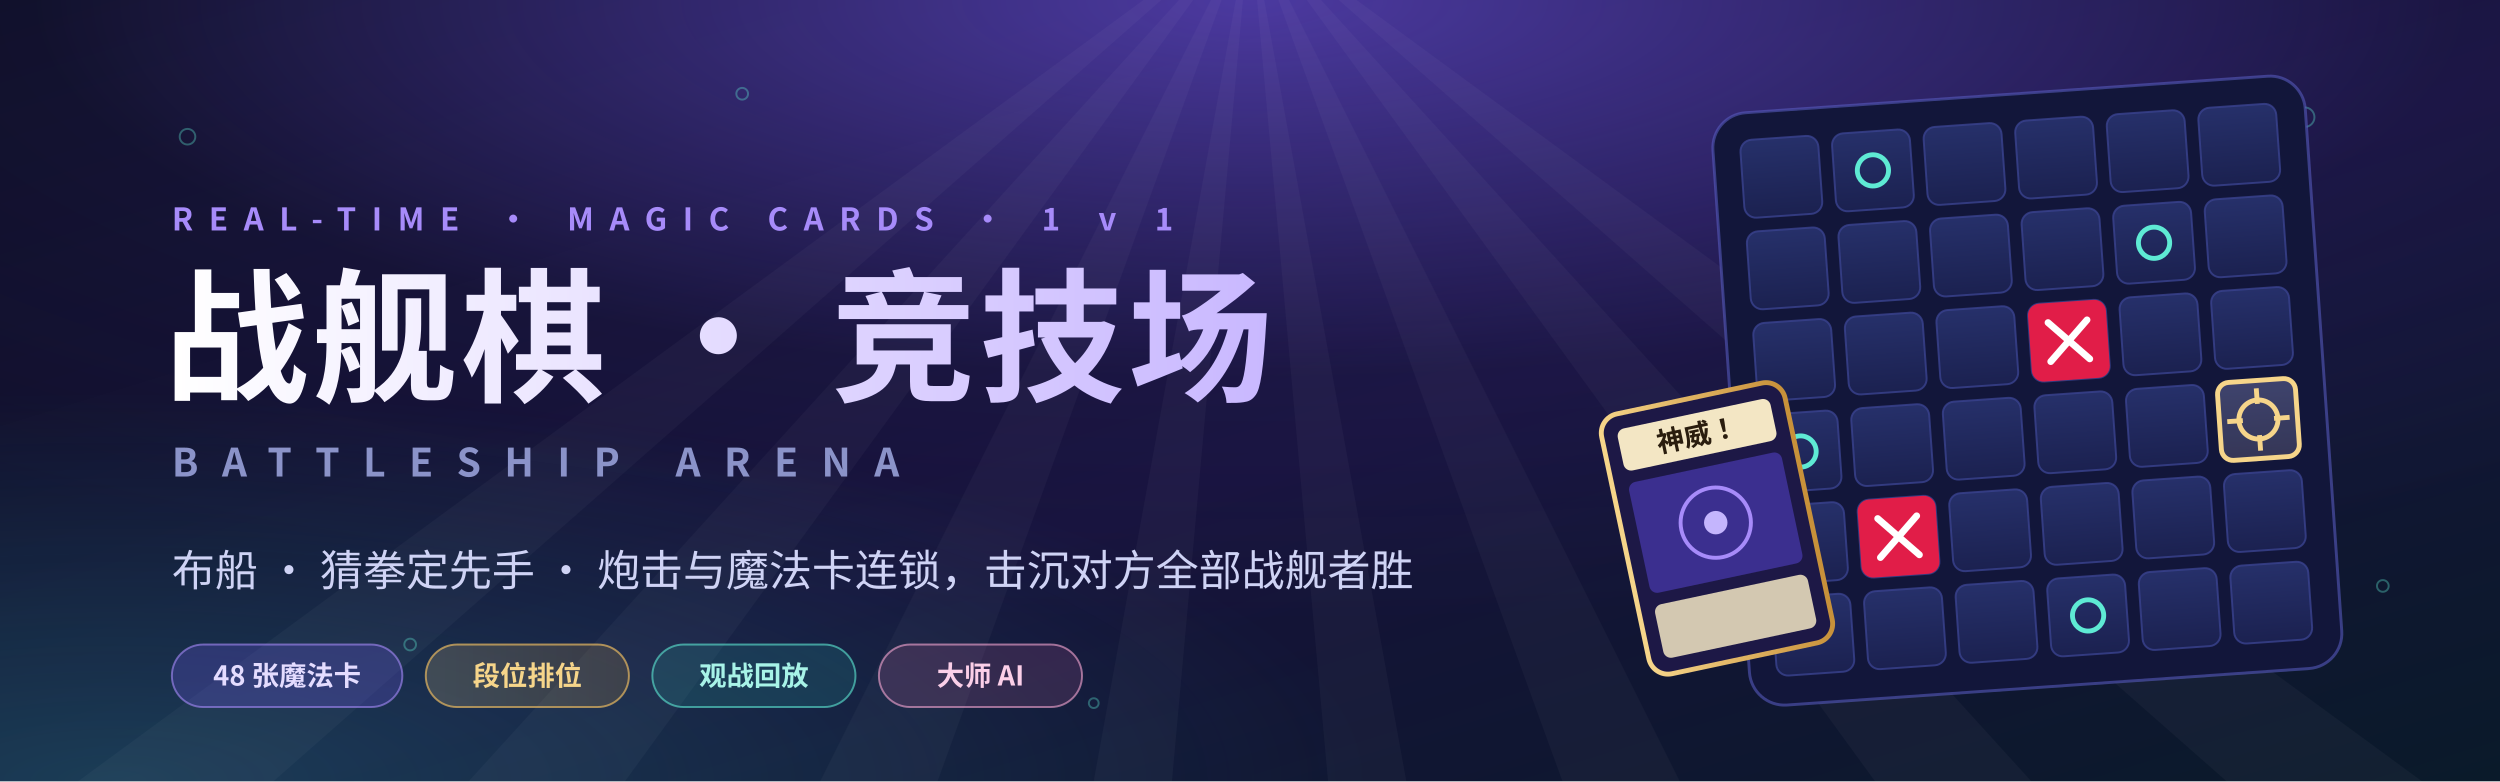
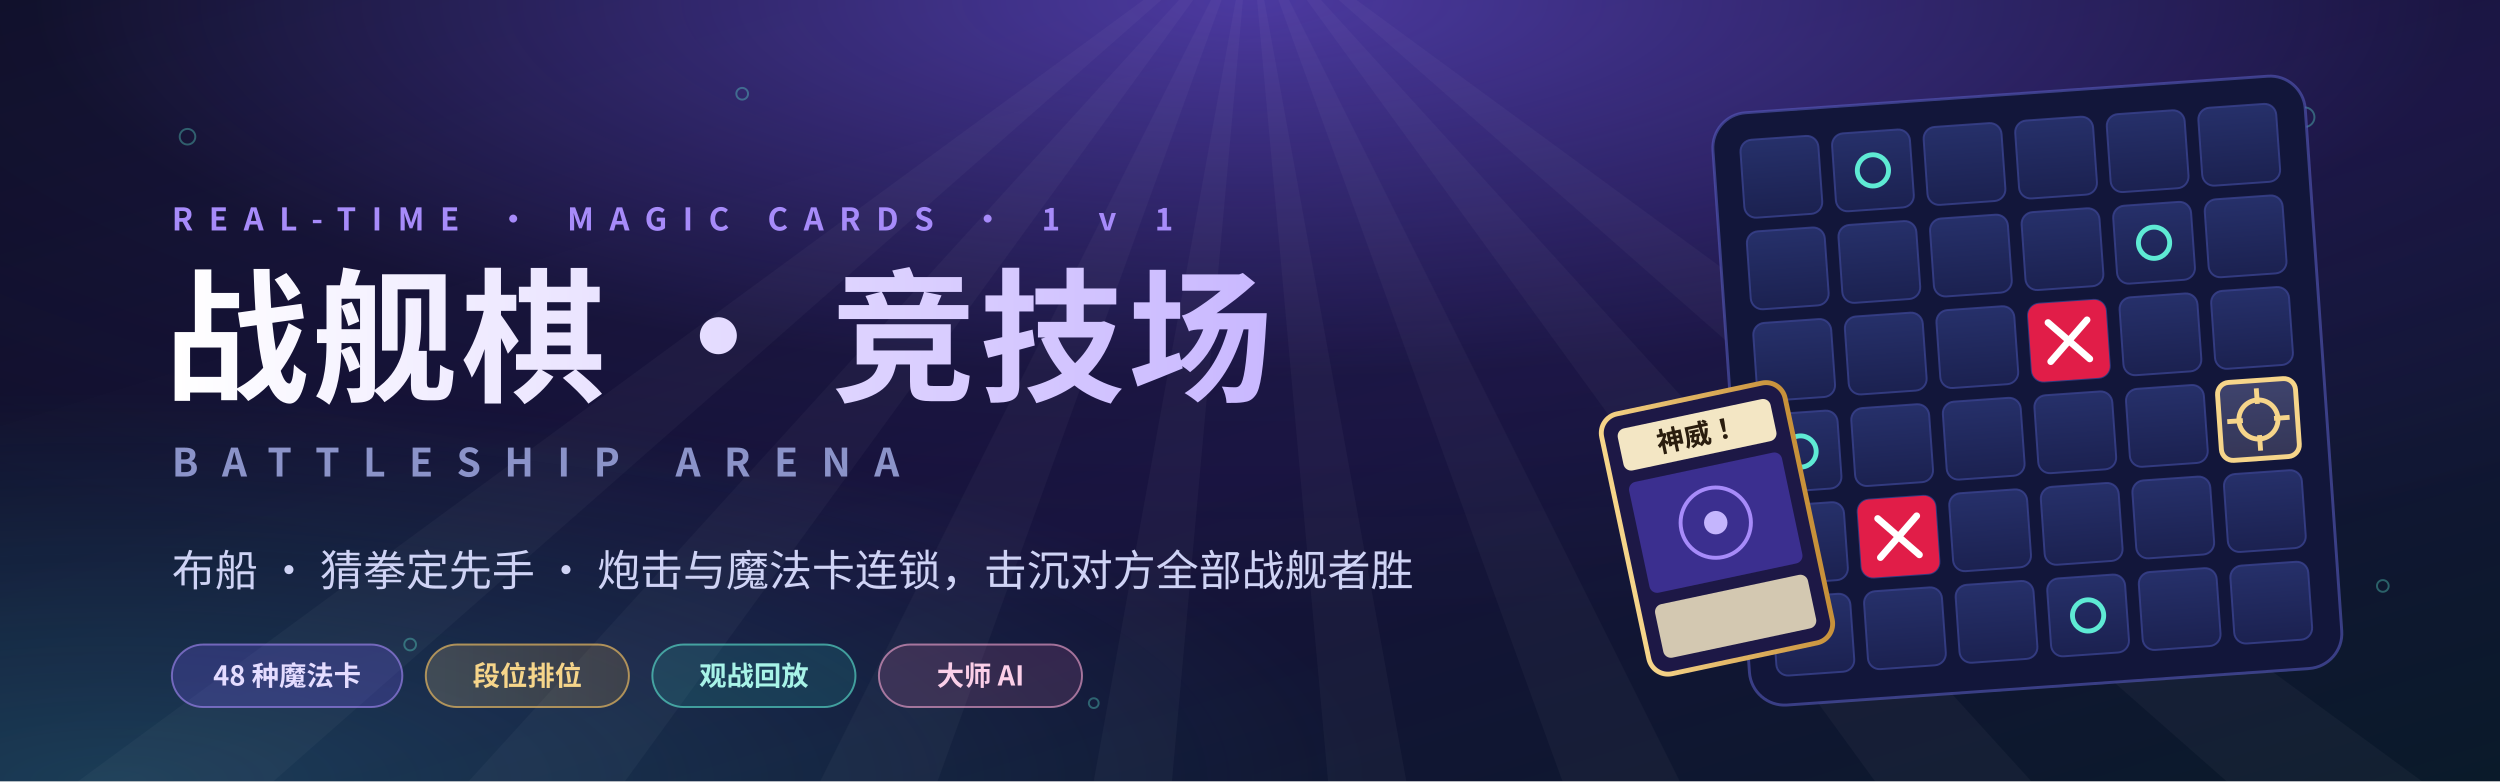
<svg xmlns="http://www.w3.org/2000/svg" width="1280" height="400" viewBox="0 0 1280 400" role="img" aria-label="战舰棋 · 竞技场 BATTLESHIP ARENA">
  <defs>
    <linearGradient id="bg" x1="0" y1="0" x2="1" y2="1">
      <stop offset="0" stop-color="#0b0d1f" />
      <stop offset="0.55" stop-color="#16123a" />
      <stop offset="1" stop-color="#0a1a2a" />
    </linearGradient>
    <radialGradient id="glow" cx="0.5" cy="0" r="0.8">
      <stop offset="0" stop-color="#7c5cff" stop-opacity="0.55" />
      <stop offset="0.6" stop-color="#7c5cff" stop-opacity="0.06" />
      <stop offset="1" stop-color="#7c5cff" stop-opacity="0" />
    </radialGradient>
    <radialGradient id="teal" cx="0.05" cy="1" r="0.5">
      <stop offset="0" stop-color="#2dd4bf" stop-opacity="0.22" />
      <stop offset="1" stop-color="#2dd4bf" stop-opacity="0" />
    </radialGradient>
    <linearGradient id="title" x1="0" y1="0" x2="1" y2="0">
      <stop offset="0" stop-color="#ffffff" />
      <stop offset="1" stop-color="#c9b8ff" />
    </linearGradient>
    <linearGradient id="gold" x1="0" y1="0" x2="1" y2="0">
      <stop offset="0" stop-color="#f6d58a" />
      <stop offset="1" stop-color="#c8913a" />
    </linearGradient>
    <linearGradient id="cell" x1="0" y1="0" x2="0" y2="1">
      <stop offset="0" stop-color="#26306a" />
      <stop offset="1" stop-color="#1b2150" />
    </linearGradient>
  </defs>
  <rect width="1280" height="400" fill="url(#bg)" />
  <rect width="1280" height="400" fill="url(#glow)" />
  <rect width="1280" height="400" fill="url(#teal)" />
  <g fill="#ffffff" opacity="0.035">
    <polygon points="640,-40 560,400 600,400" />
    <polygon points="640,-40 420,400 480,400" />
    <polygon points="640,-40 240,400 320,400" />
    <polygon points="640,-40 40,400 140,400" />
    <polygon points="640,-40 680,400 720,400" />
    <polygon points="640,-40 800,400 860,400" />
    <polygon points="640,-40 960,400 1040,400" />
    <polygon points="640,-40 1140,400 1240,400" />
  </g>
  <g fill="none" stroke="#5eead4" stroke-opacity="0.35">
    <circle cx="96" cy="70" r="4" />
    <circle cx="210" cy="330" r="3" />
    <circle cx="1180" cy="60" r="5" />
    <circle cx="1220" cy="300" r="3" />
    <circle cx="560" cy="360" r="2.5" />
    <circle cx="380" cy="48" r="3" />
  </g>
  <g font-family="'PingFang SC','Microsoft YaHei','Noto Sans CJK SC','Source Han Sans SC',sans-serif">
    <text x="88" y="118" fill="#a78bfa" font-size="16" letter-spacing="8" font-weight="600">REAL-TIME · MAGIC CARDS · 1 v 1</text>
    <text x="84" y="200" fill="url(#title)" font-size="74" font-weight="800" letter-spacing="2">战舰棋 · 竞技场</text>
    <text x="88" y="244" fill="#8b93c9" font-size="20" letter-spacing="12" font-weight="600">BATTLESHIP ARENA</text>
    <text x="88" y="300" fill="#cfd3f5" font-size="22">布船 · 猜拳定先手 · 炮击与魔法卡连锁，击沉对方全部战舰者胜</text>
    <g transform="translate(88,330)">
      <rect width="118" height="32" rx="16" fill="#7c5cff" fill-opacity="0.22" stroke="#a78bfa" stroke-opacity="0.6" />
-       <text x="59" y="21" text-anchor="middle" fill="#e4dcff" font-size="14" font-weight="700">48 张魔法卡</text>
+       <text x="59" y="21" text-anchor="middle" fill="#e4dcff" font-size="14" font-weight="700">48 种魔法卡</text>
      <rect x="130" width="104" height="32" rx="16" fill="url(#gold)" fill-opacity="0.18" stroke="#e7b860" stroke-opacity="0.7" />
      <text x="182" y="21" text-anchor="middle" fill="#f6d58a" font-size="14" font-weight="700">段位排位</text>
      <rect x="246" width="104" height="32" rx="16" fill="#2dd4bf" fill-opacity="0.14" stroke="#5eead4" stroke-opacity="0.6" />
      <text x="298" y="21" text-anchor="middle" fill="#a7f3e7" font-size="14" font-weight="700">观战回放</text>
      <rect x="362" width="104" height="32" rx="16" fill="#f472b6" fill-opacity="0.14" stroke="#f9a8d4" stroke-opacity="0.6" />
      <text x="414" y="21" text-anchor="middle" fill="#fbcfe8" font-size="14" font-weight="700">大师 AI</text>
    </g>
  </g>
  <g transform="translate(900,62) rotate(-4 138 138)">
    <rect x="-14" y="-14" width="304" height="304" rx="18" fill="#12163a" stroke="#5b5fc7" stroke-opacity="0.55" stroke-width="1.5" />
    <g fill="url(#cell)" stroke="#3a438f" stroke-opacity="0.8">
      <rect x="0" y="0" width="40" height="40" rx="6" />
      <rect x="47" y="0" width="40" height="40" rx="6" />
      <rect x="94" y="0" width="40" height="40" rx="6" />
      <rect x="141" y="0" width="40" height="40" rx="6" />
      <rect x="188" y="0" width="40" height="40" rx="6" />
      <rect x="235" y="0" width="40" height="40" rx="6" />
      <rect x="0" y="47" width="40" height="40" rx="6" />
      <rect x="47" y="47" width="40" height="40" rx="6" />
      <rect x="94" y="47" width="40" height="40" rx="6" />
      <rect x="141" y="47" width="40" height="40" rx="6" />
      <rect x="188" y="47" width="40" height="40" rx="6" />
      <rect x="235" y="47" width="40" height="40" rx="6" />
      <rect x="0" y="94" width="40" height="40" rx="6" />
      <rect x="47" y="94" width="40" height="40" rx="6" />
      <rect x="94" y="94" width="40" height="40" rx="6" />
      <rect x="141" y="94" width="40" height="40" rx="6" />
      <rect x="188" y="94" width="40" height="40" rx="6" />
      <rect x="235" y="94" width="40" height="40" rx="6" />
      <rect x="0" y="141" width="40" height="40" rx="6" />
      <rect x="47" y="141" width="40" height="40" rx="6" />
      <rect x="94" y="141" width="40" height="40" rx="6" />
      <rect x="141" y="141" width="40" height="40" rx="6" />
      <rect x="188" y="141" width="40" height="40" rx="6" />
      <rect x="235" y="141" width="40" height="40" rx="6" />
      <rect x="0" y="188" width="40" height="40" rx="6" />
      <rect x="47" y="188" width="40" height="40" rx="6" />
      <rect x="94" y="188" width="40" height="40" rx="6" />
      <rect x="141" y="188" width="40" height="40" rx="6" />
      <rect x="188" y="188" width="40" height="40" rx="6" />
      <rect x="235" y="188" width="40" height="40" rx="6" />
      <rect x="0" y="235" width="40" height="40" rx="6" />
      <rect x="47" y="235" width="40" height="40" rx="6" />
      <rect x="94" y="235" width="40" height="40" rx="6" />
      <rect x="141" y="235" width="40" height="40" rx="6" />
      <rect x="188" y="235" width="40" height="40" rx="6" />
      <rect x="235" y="235" width="40" height="40" rx="6" />
    </g>
    <g fill="none" stroke="#5eead4" stroke-width="2.5">
      <circle cx="67" cy="20" r="8" />
      <circle cx="208" cy="67" r="8" />
      <circle cx="20" cy="161" r="8" />
      <circle cx="161" cy="255" r="8" />
    </g>
    <g>
      <rect x="141" y="94" width="40" height="40" rx="6" fill="#e11d48" />
      <path d="M151 104 L171 124 M171 104 L151 124" stroke="#fff" stroke-width="3.5" stroke-linecap="round" />
      <rect x="47" y="188" width="40" height="40" rx="6" fill="#e11d48" />
      <path d="M57 198 L77 218 M77 198 L57 218" stroke="#fff" stroke-width="3.5" stroke-linecap="round" />
    </g>
    <g stroke="#f6d58a" stroke-width="2.5" fill="none">
      <rect x="235" y="141" width="40" height="40" rx="6" fill="#f6d58a" fill-opacity="0.12" />
      <circle cx="255" cy="161" r="10" />
      <path d="M255 145 V153 M255 169 V177 M239 161 H247 M263 161 H271" />
    </g>
  </g>
  <g transform="translate(818,214) rotate(-12)">
    <rect width="96" height="136" rx="10" fill="#1d1846" stroke="url(#gold)" stroke-width="2.5" />
    <rect x="8" y="8" width="80" height="22" rx="4" fill="#f3e6c4" />
    <text x="48" y="24" text-anchor="middle" fill="#2a1d0e" font-size="14" font-weight="800" font-family="'PingFang SC','Microsoft YaHei',sans-serif">神威！</text>
    <rect x="8" y="36" width="80" height="58" rx="4" fill="#3b2f8f" />
    <circle cx="48" cy="65" r="18" fill="none" stroke="#a78bfa" stroke-width="2" />
    <circle cx="48" cy="65" r="6" fill="#c4b5fd" />
    <rect x="8" y="100" width="80" height="28" rx="4" fill="#f3e6c4" fill-opacity="0.85" />
-     <circle cx="20" cy="22" r="0" />
  </g>
</svg>
